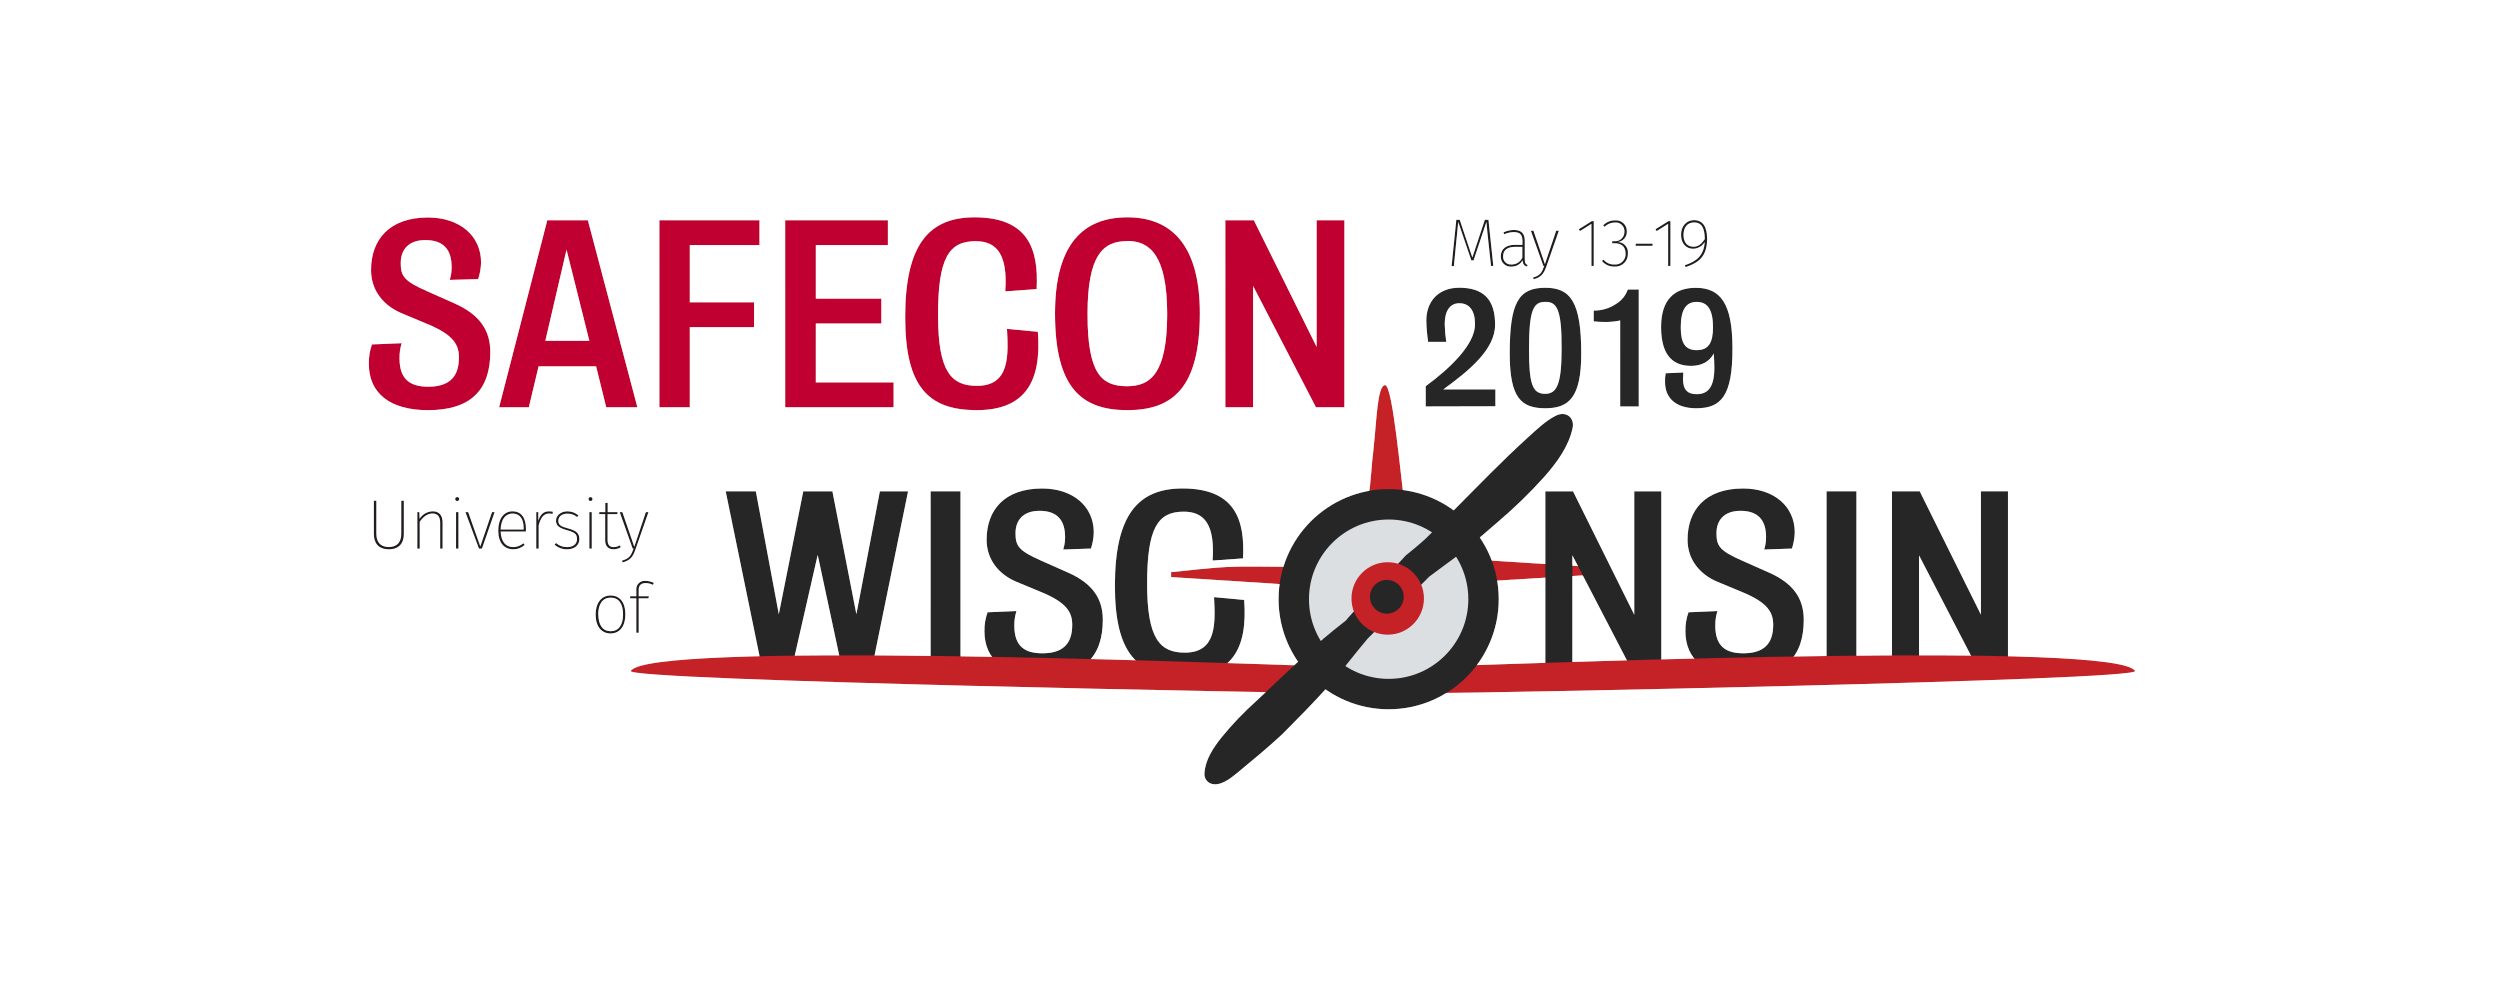
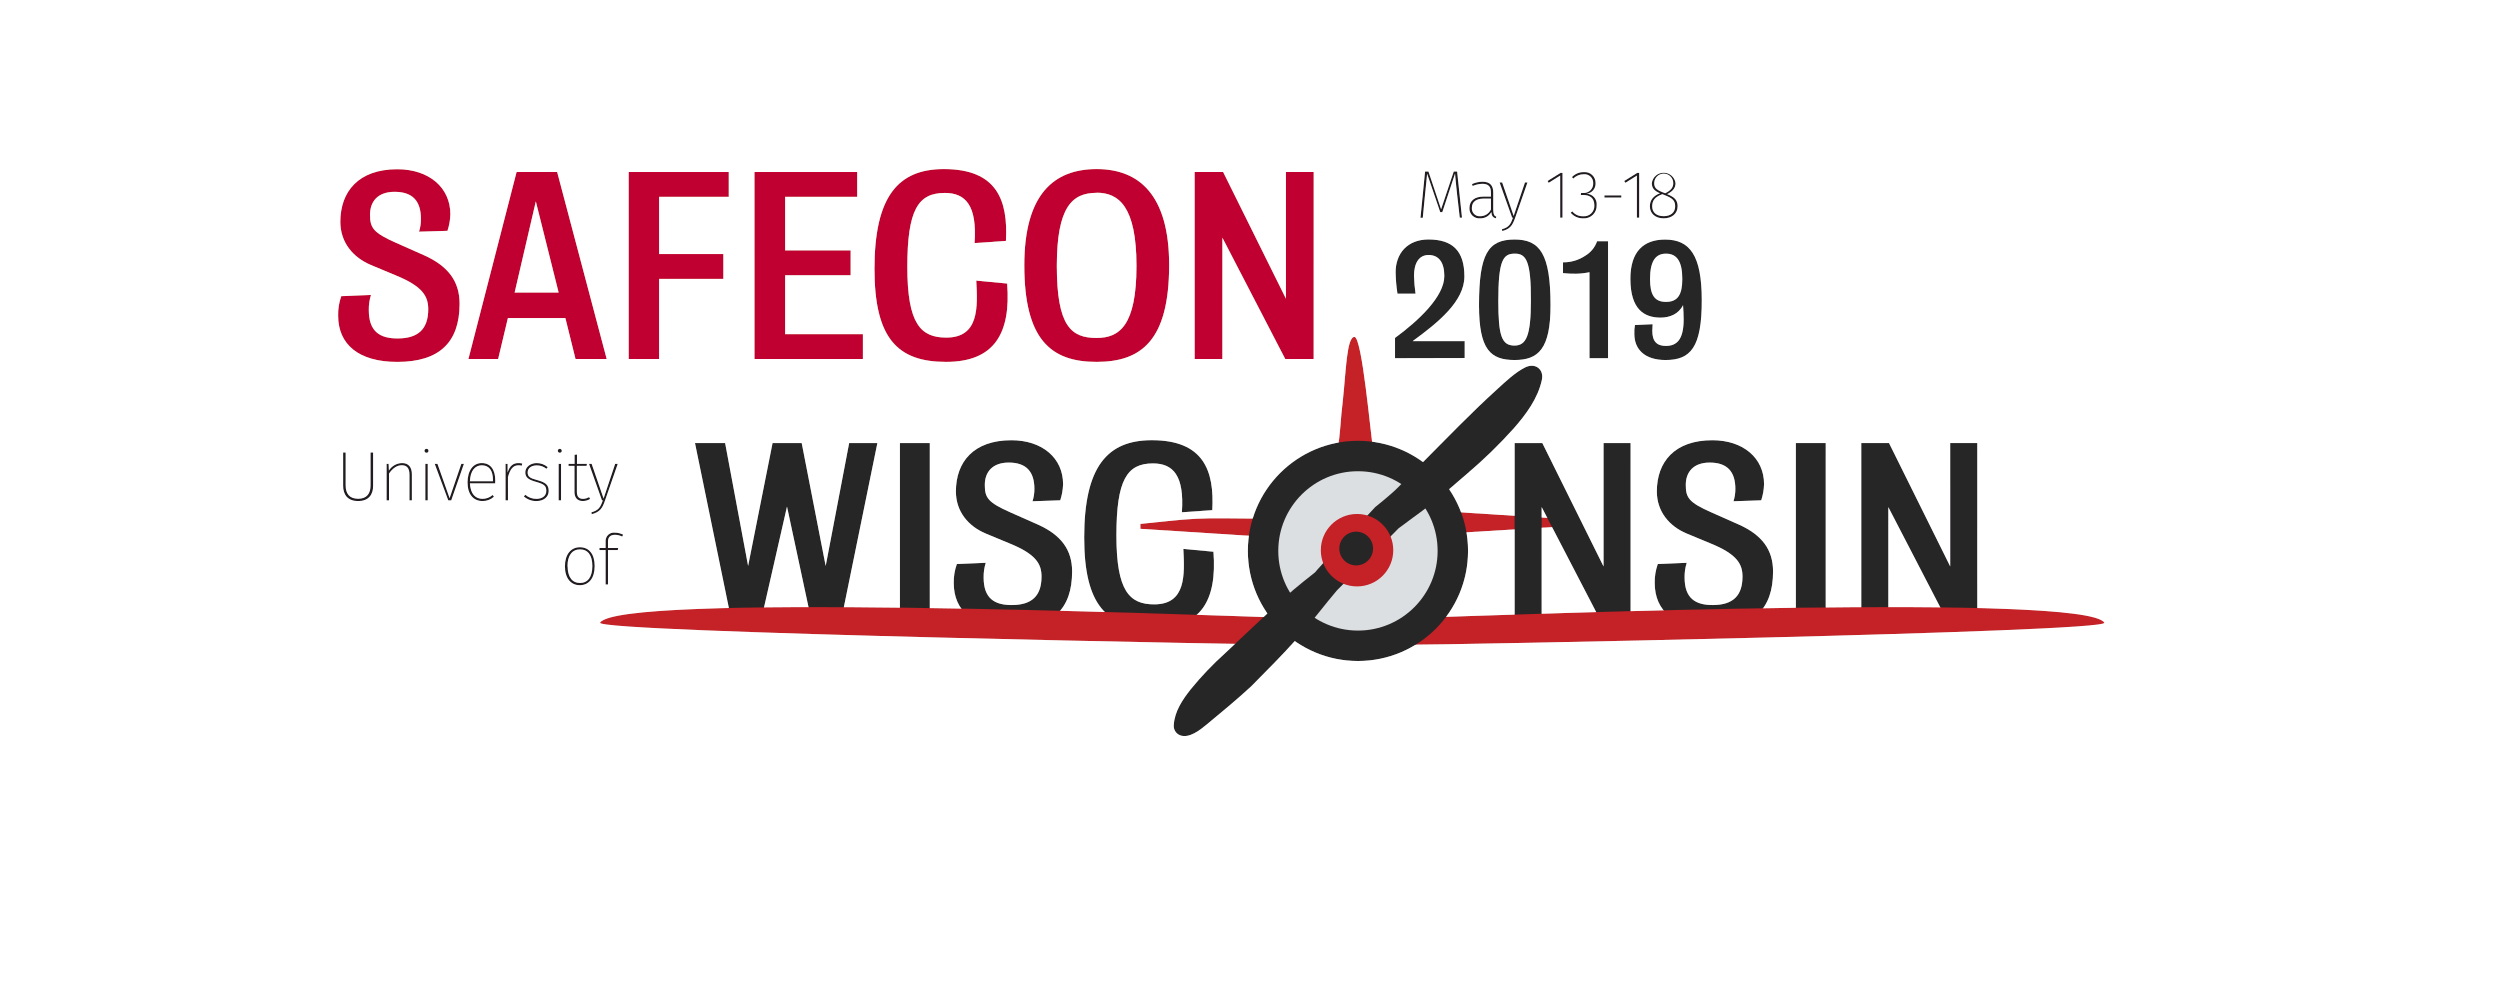
<svg xmlns="http://www.w3.org/2000/svg" id="Layer_1" data-name="Layer 1" viewBox="-100 -50 739.33 294.67">
  <defs>
    <style>.cls-1{fill:#c42026;}.cls-2{fill:#282728;}.cls-3{fill:#dbdfe1;stroke:#282728;stroke-miterlimit:10;stroke-width:9px;}.cls-4{fill:#c10230;}.cls-5{fill:#231f20;}</style>
    <filter id="shadow" x="-50%" y="-50%" width="200%" height="200%">
      <feDropShadow dx="0" dy="0" stdDeviation="35" flood-color="#ffffff" flood-opacity="1" />
      <feDropShadow dx="0" dy="0" stdDeviation="35" flood-color="#ffffff" flood-opacity=".5" />
    </filter>
  </defs>
  <g id="logo" filter="url(#shadow)">
    <g id="Airplane">
-       <path class="cls-1" d="M315.2,97.41c-2.49,0-7.76-.25-10.56-.25.88-4.79.8-8.31,1.58-14.65.93-8.7,1.14-18.54,3.42-18.61C311.92,64.05,314.37,92.59,315.2,97.41Z" />
-       <path class="cls-1" d="M338.68,121.94v-6.3l36,2.3v1.81Z" />
-       <path class="cls-1" d="M279.84,117.63v5.18l-33.51-2.15v-1.45c5.52-.53,11-1.26,16.52-1.53S274,117.63,279.84,117.63Z" />
+       <path class="cls-1" d="M315.2,97.41c-2.49,0-7.76-.25-10.56-.25.88-4.79.8-8.31,1.58-14.65.93-8.7,1.14-18.54,3.42-18.61C311.92,64.05,314.37,92.59,315.2,97.41Z" transform="translate(-9.08 -14.27)" />
+       <path class="cls-1" d="M338.68,121.94v-6.3l36,2.3v1.81Z" transform="translate(-9.08 -14.27)" />
+       <path class="cls-1" d="M279.84,117.63v5.18l-33.51-2.15v-1.45c5.52-.53,11-1.26,16.52-1.53S274,117.63,279.84,117.63Z" transform="translate(-9.08 -14.27)" />
      <g id="Wisconsin">
-         <path class="cls-2" d="M383.14,149.17,365,114.24v34.93h-8V95.3h8.2l18.1,36.48V95.3h8v53.87Z" />
-         <path class="cls-2" d="M415.48,150c-11.16,0-17.05-5-17.05-13.32a15.69,15.69,0,0,1,.91-5.61l8.56-.36a13.62,13.62,0,0,0-.63,4.35c0,6.18,3.23,8.14,8.28,8.14,6,0,8.84-2.74,8.84-8.42,0-3.71-1.62-6.59-9.33-9.75l-7.23-3c-5-2.11-8.77-6.39-8.77-12.42,0-8.77,5.26-15.15,16.42-15.15,9.12,0,15.29,5.26,15.29,13a16.77,16.77,0,0,1-.84,4.77l-8.21.28a11.74,11.74,0,0,0,.56-3.65c0-5-2.31-7.79-7.57-7.79-4.84,0-7.09,2.81-7.09,6.6s.91,5.19,7.58,8.13l8.06,3.58c6.95,3.09,10.17,7.51,10.17,13.89C433.43,144.4,427.61,150,415.48,150Z" />
-         <path class="cls-2" d="M440.17,149.17V95.3H449v53.87Z" />
-         <path class="cls-2" d="M485.62,149.17l-18.1-34.93v34.93h-8V95.3h8.2l18.1,36.48V95.3h8v53.87Z" />
-         <path class="cls-2" d="M157.54,149.17h-8.21l-7.51-35.07-8,35.07h-8.14L114.61,95.3h8.91l6.8,36.34,7.23-36.34h8.62l7.09,36.34L160.2,95.3h8.35Z" />
-         <path class="cls-2" d="M175.21,149.17V95.3h8.84v53.87Z" />
-         <path class="cls-2" d="M208.18,150c-11.15,0-17.05-5-17.05-13.32a15.69,15.69,0,0,1,.92-5.61l8.55-.36a13.62,13.62,0,0,0-.63,4.35c0,6.18,3.23,8.14,8.28,8.14,6,0,8.84-2.74,8.84-8.42,0-3.71-1.61-6.59-9.33-9.75l-7.23-3c-5-2.11-8.76-6.39-8.76-12.42,0-8.77,5.26-15.15,16.41-15.15,9.12,0,15.29,5.26,15.29,13a16.77,16.77,0,0,1-.84,4.77l-8.21.28a11.74,11.74,0,0,0,.56-3.65c0-5-2.31-7.79-7.57-7.79-4.84,0-7.09,2.81-7.09,6.6s.92,5.19,7.58,8.13l8.07,3.58c6.94,3.09,10.17,7.51,10.17,13.89C226.14,144.4,220.32,150,208.18,150Z" />
-         <path class="cls-2" d="M250.34,150c-14,0-20.63-6.73-20.63-26.79,0-20.9,6.81-28.76,20-28.76,15.37,0,18.52,9.05,17.89,20.69l-9,.63c.77-10.94-2.66-14.45-8.55-14.45-7.72,0-10.81,4.91-10.81,21.33S243.11,143,250.41,143c9.47,0,9-8.77,8.62-16.41l8.91.84C269.06,142,264.15,150,250.34,150Z" />
+         <path class="cls-2" d="M383.14,149.17,365,114.24v34.93h-8V95.3h8.2l18.1,36.48V95.3h8v53.87Z" transform="translate(-9.08 -14.27)" />
+         <path class="cls-2" d="M415.48,150c-11.16,0-17.05-5-17.05-13.32a15.69,15.69,0,0,1,.91-5.61l8.56-.36a13.62,13.62,0,0,0-.63,4.35c0,6.18,3.23,8.14,8.28,8.14,6,0,8.84-2.74,8.84-8.42,0-3.71-1.62-6.59-9.33-9.75l-7.23-3c-5-2.11-8.77-6.39-8.77-12.42,0-8.77,5.26-15.15,16.42-15.15,9.12,0,15.29,5.26,15.29,13a16.77,16.77,0,0,1-.84,4.77l-8.21.28a11.74,11.74,0,0,0,.56-3.65c0-5-2.31-7.79-7.57-7.79-4.84,0-7.09,2.81-7.09,6.6s.91,5.19,7.58,8.13l8.06,3.58c6.95,3.09,10.17,7.51,10.17,13.89C433.43,144.4,427.61,150,415.48,150Z" transform="translate(-9.08 -14.27)" />
+         <path class="cls-2" d="M440.17,149.17V95.3H449v53.87Z" transform="translate(-9.08 -14.27)" />
+         <path class="cls-2" d="M485.62,149.17l-18.1-34.93v34.93h-8V95.3h8.2l18.1,36.48V95.3h8v53.87Z" transform="translate(-9.08 -14.27)" />
+         <path class="cls-2" d="M157.54,149.17h-8.21l-7.51-35.07-8,35.07h-8.14L114.61,95.3h8.91l6.8,36.34,7.23-36.34h8.62l7.09,36.34L160.2,95.3h8.35Z" transform="translate(-9.08 -14.27)" />
+         <path class="cls-2" d="M175.21,149.17V95.3h8.84v53.87Z" transform="translate(-9.08 -14.27)" />
+         <path class="cls-2" d="M208.18,150c-11.15,0-17.05-5-17.05-13.32a15.69,15.69,0,0,1,.92-5.61l8.55-.36a13.62,13.62,0,0,0-.63,4.35c0,6.18,3.23,8.14,8.28,8.14,6,0,8.84-2.74,8.84-8.42,0-3.71-1.61-6.59-9.33-9.75l-7.23-3c-5-2.11-8.76-6.39-8.76-12.42,0-8.77,5.26-15.15,16.41-15.15,9.12,0,15.29,5.26,15.29,13a16.77,16.77,0,0,1-.84,4.77l-8.21.28a11.74,11.74,0,0,0,.56-3.65c0-5-2.31-7.79-7.57-7.79-4.84,0-7.09,2.81-7.09,6.6s.92,5.19,7.58,8.13l8.07,3.58c6.94,3.09,10.17,7.51,10.17,13.89C226.14,144.4,220.32,150,208.18,150Z" transform="translate(-9.08 -14.27)" />
+         <path class="cls-2" d="M250.34,150c-14,0-20.63-6.73-20.63-26.79,0-20.9,6.81-28.76,20-28.76,15.37,0,18.52,9.05,17.89,20.69l-9,.63c.77-10.94-2.66-14.45-8.55-14.45-7.72,0-10.81,4.91-10.81,21.33S243.11,143,250.41,143c9.47,0,9-8.77,8.62-16.41l8.91.84C269.06,142,264.15,150,250.34,150Z" transform="translate(-9.08 -14.27)" />
      </g>
-       <path class="cls-1" d="M293.7,147.12c-40.07-1.35-201.48-7.41-207.14,1.29-1.71,2.9,200.68,6.65,204,6.51a.76.76,0,0,0,.62-.41c1.37-2.66,1.68-3.69,3.09-6.3A.73.73,0,0,0,293.7,147.12Z" />
-       <path class="cls-1" d="M324.25,147.12c40.07-1.35,201.48-7.41,207.14,1.29,1.71,2.9-200.68,6.65-204,6.51a.76.76,0,0,1-.62-.41c-1.37-2.66-1.68-3.69-3.09-6.3A.73.73,0,0,1,324.25,147.12Z" />
-       <circle class="cls-3" cx="310.67" cy="127.2" r="28.06" />
-       <path class="cls-2" d="M360.17,72.9c-3,1.48-5.78,4.16-8.27,6.42-7.66,6.94-14.93,14.5-22.18,21.79q-3.59,3.6-7.13,7.23c-2.15,2.2-6.84,5.91-6.84,5.91S297.89,133.39,298,133.52c-5,3.92-8,6.44-11.76,9.95-4.73,4.38-10,9.48-14.75,13.87a95.17,95.17,0,0,0-10.24,10.73c-2.46,3.11-4.82,6.59-5.05,10.65a2.94,2.94,0,0,0,1.89,3c2.68,1,5.91-1.59,7.83-3.18,4.46-3.71,8.79-7.24,13.2-11.32,4.55-4.58,9.13-9.19,13.45-14l1.37-1.54c3.62-4.17,6.92-8.59,10.5-12.8.11-.13,18.26-18.38,18.26-18.38s3.71-2.78,4.27-3.17c1.92-1.36,3.8-2.79,5.64-4.25,3.58-2.84,7.09-5.88,10.5-8.85A142.22,142.22,0,0,0,356.71,91c3.66-4.16,7.2-8.93,8.36-14.42C365.72,73.47,363.1,71.48,360.17,72.9Z" />
-       <circle class="cls-1" cx="310.39" cy="126.98" r="10.71" />
-       <circle class="cls-2" cx="310.14" cy="126.49" r="4.99" />
+       <path class="cls-1" d="M293.7,147.12c-40.07-1.35-201.48-7.41-207.14,1.29-1.71,2.9,200.68,6.65,204,6.51a.76.76,0,0,0,.62-.41c1.37-2.66,1.68-3.69,3.09-6.3A.73.73,0,0,0,293.7,147.12Z" transform="translate(-9.08 -14.27)" />
+       <path class="cls-1" d="M324.25,147.12c40.07-1.35,201.48-7.41,207.14,1.29,1.71,2.9-200.68,6.65-204,6.51a.76.76,0,0,1-.62-.41c-1.37-2.66-1.68-3.69-3.09-6.3A.73.73,0,0,1,324.25,147.12Z" transform="translate(-9.08 -14.27)" />
+       <circle class="cls-3" cx="301.59" cy="112.92" r="28.06" />
+       <path class="cls-2" d="M360.17,72.9c-3,1.48-5.78,4.16-8.27,6.42-7.66,6.94-14.93,14.5-22.18,21.79q-3.59,3.6-7.13,7.23c-2.15,2.2-6.84,5.91-6.84,5.91S297.89,133.39,298,133.52c-5,3.92-8,6.44-11.76,9.95-4.73,4.38-10,9.48-14.75,13.87a95.17,95.17,0,0,0-10.24,10.73c-2.46,3.11-4.82,6.59-5.05,10.65a2.94,2.94,0,0,0,1.89,3c2.68,1,5.91-1.59,7.83-3.18,4.46-3.71,8.79-7.24,13.2-11.32,4.55-4.58,9.13-9.19,13.45-14l1.37-1.54c3.62-4.17,6.92-8.59,10.5-12.8.11-.13,18.26-18.38,18.26-18.38s3.71-2.78,4.27-3.17c1.92-1.36,3.8-2.79,5.64-4.25,3.58-2.84,7.09-5.88,10.5-8.85A142.22,142.22,0,0,0,356.71,91c3.66-4.16,7.2-8.93,8.36-14.42C365.72,73.47,363.1,71.48,360.17,72.9Z" transform="translate(-9.08 -14.27)" />
+       <circle class="cls-1" cx="301.32" cy="112.71" r="10.71" />
+       <circle class="cls-2" cx="301.07" cy="112.22" r="4.99" />
    </g>
-     <path class="cls-4" d="M26.57,71.3c-11.44,0-17.49-5.18-17.49-13.68A16.31,16.31,0,0,1,10,51.86l8.79-.36A14,14,0,0,0,18.15,56c0,6.34,3.31,8.36,8.5,8.36,6.12,0,9.07-2.81,9.07-8.64,0-3.82-1.66-6.77-9.58-10l-7.41-3.1c-5.12-2.16-9-6.55-9-12.74,0-9,5.4-15.56,16.84-15.56,9.37,0,15.7,5.4,15.7,13.32a17.08,17.08,0,0,1-.86,4.9L33,32.78A12,12,0,0,0,33.56,29c0-5.18-2.38-8-7.78-8-5,0-7.27,2.88-7.27,6.77s.94,5.33,7.78,8.35l8.28,3.67C41.7,43,45,47.54,45,54.09,45,65.54,39,71.3,26.57,71.3Z" />
-     <path class="cls-4" d="M79.28,70.44l-3-12.1h-17l-2.88,12.1H47.6l14.25-55.3h12L88.5,70.44ZM67.54,23.85,61.28,50.78h13Z" />
-     <path class="cls-4" d="M104,22.48V39.4h19v7.35H104V70.44H95V15.14h29.6v7.34Z" />
-     <path class="cls-4" d="M132.2,70.44V15.14h30.38v7.34H141.27V38.32h19.37v7.35H141.27V63.09h23v7.35Z" />
-     <path class="cls-4" d="M188.86,71.3c-14.33,0-21.17-6.91-21.17-27.51,0-21.45,7-29.52,20.52-29.52,15.77,0,19,9.29,18.36,21.24l-9.28.65c.79-11.23-2.74-14.83-8.79-14.83-7.92,0-11.09,5-11.09,21.89s4,20.88,11.52,20.88c9.72,0,9.29-9,8.86-16.85l9.14.87C208.09,63,203.05,71.3,188.86,71.3Z" />
-     <path class="cls-4" d="M233.36,71.3C219.75,71.3,212,64.6,212,42.71c0-20.88,8.64-28.44,21.39-28.44,12.45,0,21.45,7.49,21.45,28.44C254.81,64.89,246.68,71.3,233.36,71.3Zm0-50c-7.2,0-11.74,4.17-11.74,21.6,0,17.86,4.25,21.31,11.74,21.31,6.69,0,11.81-3.53,11.81-21.31C245.17,25.29,239.91,21.26,233.36,21.26Z" />
-     <path class="cls-4" d="M289.16,70.44,270.58,34.58V70.44h-8.21V15.14h8.43l18.57,37.44V15.14h8.21v55.3Z" />
-     <path class="cls-2" d="M321.63,70.2v-6c7.11-5.22,14.58-12.28,14.58-18.31,0-4.19-1.76-6.21-4.64-6.21s-4.32,2.43-4.32,6.16a44.34,44.34,0,0,0,.45,5.27h-5.35a45.24,45.24,0,0,1-.54-6.35c0-5.49,3.46-9.67,9.72-9.67,7.06,0,10.62,3.33,10.62,10.93,0,7.34-7.7,13.59-15.3,19.13h15.39v5Z" />
-     <path class="cls-2" d="M357,70.74c-7.11,0-10.53-3-10.53-16.16,0-15.16,2.61-19.48,10.53-19.48,7.47,0,10.62,4.23,10.62,19.39C367.66,67.59,363.93,70.74,357,70.74Zm0-31.46c-3.47,0-4.82,2.12-4.82,14,0,10.3,1,13.18,4.77,13.18,3.47,0,4.86-2.88,4.86-13.18C361.9,41.31,360.33,39.28,357.09,39.28Z" />
-     <path class="cls-2" d="M379.14,70.2V44.77a21.31,21.31,0,0,1-4,.45,32.5,32.5,0,0,1-3.83-.18V41.85a11.59,11.59,0,0,0,6.66-2,8.05,8.05,0,0,0,3.42-4.23h3.24V70.2Z" />
-     <path class="cls-2" d="M401.64,70.74c-6.12,0-9.23-3.11-9.23-7.7a11.28,11.28,0,0,1,.18-2.65l5.22-.23c0,.59-.09,1.35-.09,2,0,3.11,1.4,4.41,4,4.41,3.29,0,5.27-1.93,5.27-7.83,0-1.08-.09-3.46-.18-4.23-1.35,2.7-4,3.69-6.66,3.69-4.77,0-8.91-2.38-8.91-11.47,0-8.1,3.91-11.61,10.26-11.61,7.29,0,10.84,4.63,10.84,17.86C412.39,67.09,409,70.74,401.64,70.74Zm.13-31.46c-3.24,0-4.72,2.43-4.72,7.52,0,4.59,1.26,6.75,4.72,6.75s4.82-2.12,4.82-6.75C406.59,41.67,405.06,39.28,401.77,39.28Z" />
-     <path class="cls-5" d="M15,112.44c-3.11,0-4.44-1.88-4.44-4.54V98.09h.73v9.75c0,2.34,1.08,3.94,3.71,3.94s3.67-1.64,3.67-3.94V98.09h.75v9.81C19.44,110.56,18.07,112.44,15,112.44Z" />
-     <path class="cls-5" d="M30.88,104.54v7.7h-.7v-7.59c0-1.91-.77-2.8-2.28-2.8s-2.78,1-3.78,2.46v7.93h-.7V101.45H24l.08,2A4.7,4.7,0,0,1,28,101.22C29.91,101.22,30.88,102.45,30.88,104.54Z" />
-     <path class="cls-5" d="M35.8,97.57a.56.56,0,0,1-.6.59.57.57,0,0,1-.58-.59A.56.56,0,0,1,35.2,97,.56.56,0,0,1,35.8,97.57Zm-.93,14.67V101.45h.7v10.79Z" />
-     <path class="cls-5" d="M41.65,112.24l-4-10.79h.8l3.59,10.16,3.47-10.16h.76l-3.75,10.79Z" />
-     <path class="cls-5" d="M55.52,107.2H48.05c.15,3.19,1.66,4.6,3.72,4.6a4.47,4.47,0,0,0,3-1.14l.38.5a4.9,4.9,0,0,1-3.36,1.28c-2.72,0-4.44-2-4.44-5.51s1.66-5.71,4.19-5.71c2.71,0,4,2.06,4,5.15C55.56,106.68,55.54,107,55.52,107.2Zm-.66-1.08c0-2.51-1-4.25-3.3-4.25-1.85,0-3.4,1.43-3.51,4.73h6.81Z" />
-     <path class="cls-5" d="M63.52,101.35l-.14.64a3.45,3.45,0,0,0-1-.12c-1.59,0-2.44,1.16-3.08,3.48v6.89h-.71V101.45h.6l0,2.57c.58-1.86,1.56-2.8,3.18-2.8A4.35,4.35,0,0,1,63.52,101.35Z" />
-     <path class="cls-5" d="M71.07,102.43l-.41.47a4.32,4.32,0,0,0-2.84-1c-1.58,0-2.7.81-2.7,2.09s.77,1.72,2.82,2.26c2.45.67,3.4,1.39,3.4,3.2s-1.51,3-3.63,3A5.44,5.44,0,0,1,64,111.07l.44-.47a4.77,4.77,0,0,0,3.29,1.2c1.66,0,2.91-.83,2.91-2.36s-.67-2-3-2.66-3.21-1.33-3.21-2.84,1.47-2.72,3.38-2.72A5,5,0,0,1,71.07,102.43Z" />
-     <path class="cls-5" d="M75.22,97.57a.56.56,0,0,1-.6.59.57.57,0,0,1-.58-.59.56.56,0,0,1,.58-.56A.56.56,0,0,1,75.22,97.57Zm-.93,14.67V101.45H75v10.79Z" />
-     <path class="cls-5" d="M81.42,112.44c-1.49,0-2.45-.89-2.45-2.67v-7.72H77.21v-.6H79V98.76l.71-.07v2.76h2.94l-.1.6H79.68v7.68c0,1.37.6,2.07,1.8,2.07a3.55,3.55,0,0,0,1.81-.52l.31.54A4.11,4.11,0,0,1,81.42,112.44Z" />
-     <path class="cls-5" d="M84.07,116.34l-.08-.56c2.16-.62,2.63-1.49,3.38-3.54H87.1l-3.83-10.79h.78l3.53,10.25L91,101.45h.77L88,112.28C87.21,114.66,86.44,115.7,84.07,116.34Z" />
-     <path class="cls-5" d="M84.94,131.69c0,3.56-1.72,5.64-4.39,5.64s-4.4-2.1-4.4-5.58,1.74-5.64,4.42-5.64S84.94,128.08,84.94,131.69Zm-8,.06c0,3.17,1.37,4.93,3.65,4.93s3.67-1.72,3.67-5-1.37-4.94-3.65-4.94S76.9,128.45,76.9,131.75Z" />
-     <path class="cls-5" d="M88.88,124.43v1.91h3l-.1.6H88.88v10.18h-.7V126.94H86.36v-.6h1.82v-2a2.44,2.44,0,0,1,2.72-2.55,5.42,5.42,0,0,1,2.46.6l-.27.56a4.88,4.88,0,0,0-2.13-.52C89.69,122.44,88.88,123,88.88,124.43Z" />
-     <path class="cls-5" d="M340.94,28.64l-.74-6.81c-.24-2.24-.52-4.9-.62-6.22L335.78,27h-.66l-3.88-11.37c-.08,1.18-.38,3.9-.6,6.06l-.68,7h-.68L330.68,15h1l3.74,11.15L339.12,15h1.06l1.44,13.65Z" />
-     <path class="cls-5" d="M351.76,28.36l-.16.48c-.82-.22-1.26-.72-1.32-1.86A3.65,3.65,0,0,1,347,28.84a2.9,2.9,0,0,1-3.16-3.08c0-2.16,1.64-3.35,4.12-3.35h2.28V21.27c0-1.76-.64-2.64-2.58-2.64a7.81,7.81,0,0,0-2.84.64l-.18-.56a7.66,7.66,0,0,1,3.06-.7c2.26,0,3.22,1.1,3.22,3.2v5.21C350.88,27.76,351.16,28.12,351.76,28.36ZM350.2,26.2V23h-2.14c-2.2,0-3.54.91-3.54,2.73A2.28,2.28,0,0,0,347,28.22,3.46,3.46,0,0,0,350.2,26.2Z" />
-     <path class="cls-5" d="M353.5,32.6l-.08-.54c2.08-.6,2.54-1.44,3.26-3.42h-.26l-3.7-10.41h.76l3.4,9.89,3.34-9.89H361l-3.64,10.45C356.52,31,355.78,32,353.5,32.6Z" />
-     <path class="cls-5" d="M370.64,28.64V16.19l-3.4,2.14-.34-.54,3.86-2.4h.56V28.64Z" />
-     <path class="cls-5" d="M381.1,18.41a3,3,0,0,1-2.68,3.16,3.06,3.06,0,0,1,3,3.39,3.72,3.72,0,0,1-4,3.88,4.61,4.61,0,0,1-3.68-1.66l.48-.4a3.88,3.88,0,0,0,3.16,1.44A3.05,3.05,0,0,0,380.74,25c0-2.13-1.3-3.06-3.22-3.06h-.8l.1-.6h.64a2.76,2.76,0,0,0,2.94-2.88,2.55,2.55,0,0,0-2.8-2.66,4.23,4.23,0,0,0-3.08,1.28l-.4-.44a4.69,4.69,0,0,1,3.52-1.46A3.17,3.17,0,0,1,381.1,18.41Z" />
-     <path class="cls-5" d="M388.72,22.06v.63h-5v-.63Z" />
-     <path class="cls-5" d="M393.32,28.64V16.19l-3.4,2.14-.34-.54,3.86-2.4H394V28.64Z" />
-     <path class="cls-5" d="M404.84,20.63c0,5.05-2.32,7.05-6.36,8.35l-.2-.56c3.54-1.14,5.62-2.92,5.86-6.86a4.09,4.09,0,0,1-3.44,2c-2.06,0-3.56-1.59-3.56-4.13s1.6-4.32,3.86-4.32C403.68,15.15,404.84,17.21,404.84,20.63Zm-.68.08c0-3.18-.9-4.94-3.12-4.94-1.94,0-3.18,1.32-3.18,3.72,0,2.2,1.14,3.48,2.92,3.48C402.22,23,403.2,22.15,404.16,20.71Z" />
+     <path class="cls-4" d="M26.57,71.3c-11.44,0-17.49-5.18-17.49-13.68A16.31,16.31,0,0,1,10,51.86l8.79-.36A14,14,0,0,0,18.15,56c0,6.34,3.31,8.36,8.5,8.36,6.12,0,9.07-2.81,9.07-8.64,0-3.82-1.66-6.77-9.58-10l-7.41-3.1c-5.12-2.16-9-6.55-9-12.74,0-9,5.4-15.56,16.84-15.56,9.37,0,15.7,5.4,15.7,13.32a17.08,17.08,0,0,1-.86,4.9L33,32.78A12,12,0,0,0,33.56,29c0-5.18-2.38-8-7.78-8-5,0-7.27,2.88-7.27,6.77s.94,5.33,7.78,8.35l8.28,3.67C41.7,43,45,47.54,45,54.09,45,65.54,39,71.3,26.57,71.3Z" transform="translate(-9.08 -14.27)" />
+     <path class="cls-4" d="M79.28,70.44l-3-12.1h-17l-2.88,12.1H47.6l14.25-55.3h12L88.5,70.44ZM67.54,23.85,61.28,50.78h13Z" transform="translate(-9.08 -14.27)" />
+     <path class="cls-4" d="M104,22.48V39.4h19v7.35H104V70.44H95V15.14h29.6v7.34Z" transform="translate(-9.08 -14.27)" />
+     <path class="cls-4" d="M132.2,70.44V15.14h30.38v7.34H141.27V38.32h19.37v7.35H141.27V63.09h23v7.35Z" transform="translate(-9.08 -14.27)" />
+     <path class="cls-4" d="M188.86,71.3c-14.33,0-21.17-6.91-21.17-27.51,0-21.45,7-29.52,20.52-29.52,15.77,0,19,9.29,18.36,21.24l-9.28.65c.79-11.23-2.74-14.83-8.79-14.83-7.92,0-11.09,5-11.09,21.89s4,20.88,11.52,20.88c9.72,0,9.29-9,8.86-16.85l9.14.87C208.09,63,203.05,71.3,188.86,71.3Z" transform="translate(-9.08 -14.27)" />
+     <path class="cls-4" d="M233.36,71.3C219.75,71.3,212,64.6,212,42.71c0-20.88,8.64-28.44,21.39-28.44,12.45,0,21.45,7.49,21.45,28.44C254.81,64.89,246.68,71.3,233.36,71.3Zm0-50c-7.2,0-11.74,4.17-11.74,21.6,0,17.86,4.25,21.31,11.74,21.31,6.69,0,11.81-3.53,11.81-21.31C245.17,25.29,239.91,21.26,233.36,21.26Z" transform="translate(-9.08 -14.27)" />
+     <path class="cls-4" d="M289.16,70.44,270.58,34.58V70.44h-8.21V15.14h8.43l18.57,37.44V15.14h8.21v55.3Z" transform="translate(-9.08 -14.27)" />
+     <path class="cls-2" d="M321.63,70.2v-6c7.11-5.22,14.58-12.28,14.58-18.31,0-4.19-1.76-6.21-4.64-6.21s-4.32,2.43-4.32,6.16a44.34,44.34,0,0,0,.45,5.27h-5.35a45.24,45.24,0,0,1-.54-6.35c0-5.49,3.46-9.67,9.72-9.67,7.06,0,10.62,3.33,10.62,10.93,0,7.34-7.7,13.59-15.3,19.13h15.39v5Z" transform="translate(-9.08 -14.27)" />
+     <path class="cls-2" d="M357,70.74c-7.11,0-10.53-3-10.53-16.16,0-15.16,2.61-19.48,10.53-19.48,7.47,0,10.62,4.23,10.62,19.39C367.66,67.59,363.93,70.74,357,70.74Zm0-31.46c-3.47,0-4.82,2.12-4.82,14,0,10.3,1,13.18,4.77,13.18,3.47,0,4.86-2.88,4.86-13.18C361.9,41.31,360.33,39.28,357.09,39.28Z" transform="translate(-9.08 -14.27)" />
+     <path class="cls-2" d="M379.14,70.2V44.77a21.31,21.31,0,0,1-4,.45,32.5,32.5,0,0,1-3.83-.18V41.85a11.59,11.59,0,0,0,6.66-2,8.05,8.05,0,0,0,3.42-4.23h3.24V70.2Z" transform="translate(-9.08 -14.27)" />
+     <path class="cls-2" d="M401.64,70.74c-6.12,0-9.23-3.11-9.23-7.7a11.28,11.28,0,0,1,.18-2.65l5.22-.23c0,.59-.09,1.35-.09,2,0,3.11,1.4,4.41,4,4.41,3.29,0,5.27-1.93,5.27-7.83,0-1.08-.09-3.46-.18-4.23-1.35,2.7-4,3.69-6.66,3.69-4.77,0-8.91-2.38-8.91-11.47,0-8.1,3.91-11.61,10.26-11.61,7.29,0,10.84,4.63,10.84,17.86C412.39,67.09,409,70.74,401.64,70.74Zm.13-31.46c-3.24,0-4.72,2.43-4.72,7.52,0,4.59,1.26,6.75,4.72,6.75s4.82-2.12,4.82-6.75C406.59,41.67,405.06,39.28,401.77,39.28Z" transform="translate(-9.08 -14.27)" />
+     <path class="cls-5" d="M15,112.44c-3.11,0-4.44-1.88-4.44-4.54V98.09h.73v9.75c0,2.34,1.08,3.94,3.71,3.94s3.67-1.64,3.67-3.94V98.09h.75v9.81C19.44,110.56,18.07,112.44,15,112.44Z" transform="translate(-9.08 -14.27)" />
+     <path class="cls-5" d="M30.88,104.54v7.7h-.7v-7.59c0-1.91-.77-2.8-2.28-2.8s-2.78,1-3.78,2.46v7.93h-.7V101.45H24l.08,2A4.7,4.7,0,0,1,28,101.22C29.91,101.22,30.88,102.45,30.88,104.54Z" transform="translate(-9.08 -14.27)" />
+     <path class="cls-5" d="M35.8,97.57a.56.56,0,0,1-.6.59.57.57,0,0,1-.58-.59A.56.56,0,0,1,35.2,97,.56.56,0,0,1,35.8,97.57Zm-.93,14.67V101.45h.7v10.79Z" transform="translate(-9.08 -14.27)" />
+     <path class="cls-5" d="M41.65,112.24l-4-10.79h.8l3.59,10.16,3.47-10.16h.76l-3.75,10.79Z" transform="translate(-9.08 -14.27)" />
+     <path class="cls-5" d="M55.52,107.2H48.05c.15,3.19,1.66,4.6,3.72,4.6a4.47,4.47,0,0,0,3-1.14l.38.5a4.9,4.9,0,0,1-3.36,1.28c-2.72,0-4.44-2-4.44-5.51s1.66-5.71,4.19-5.71c2.71,0,4,2.06,4,5.15C55.56,106.68,55.54,107,55.52,107.2Zm-.66-1.08c0-2.51-1-4.25-3.3-4.25-1.85,0-3.4,1.43-3.51,4.73h6.81Z" transform="translate(-9.08 -14.27)" />
+     <path class="cls-5" d="M63.52,101.35l-.14.64a3.45,3.45,0,0,0-1-.12c-1.59,0-2.44,1.16-3.08,3.48v6.89h-.71V101.45h.6l0,2.57c.58-1.86,1.56-2.8,3.18-2.8A4.35,4.35,0,0,1,63.52,101.35Z" transform="translate(-9.08 -14.27)" />
+     <path class="cls-5" d="M71.07,102.43l-.41.47a4.32,4.32,0,0,0-2.84-1c-1.58,0-2.7.81-2.7,2.09s.77,1.72,2.82,2.26c2.45.67,3.4,1.39,3.4,3.2s-1.51,3-3.63,3A5.44,5.44,0,0,1,64,111.07l.44-.47a4.77,4.77,0,0,0,3.29,1.2c1.66,0,2.91-.83,2.91-2.36s-.67-2-3-2.66-3.21-1.33-3.21-2.84,1.47-2.72,3.38-2.72A5,5,0,0,1,71.07,102.43Z" transform="translate(-9.08 -14.27)" />
+     <path class="cls-5" d="M75.22,97.57a.56.56,0,0,1-.6.59.57.57,0,0,1-.58-.59.56.56,0,0,1,.58-.56A.56.56,0,0,1,75.22,97.57Zm-.93,14.67V101.45H75v10.79Z" transform="translate(-9.08 -14.27)" />
+     <path class="cls-5" d="M81.42,112.44c-1.49,0-2.45-.89-2.45-2.67v-7.72H77.21v-.6H79V98.76l.71-.07v2.76h2.94l-.1.6H79.68v7.68c0,1.37.6,2.07,1.8,2.07a3.55,3.55,0,0,0,1.81-.52l.31.54A4.11,4.11,0,0,1,81.42,112.44Z" transform="translate(-9.08 -14.27)" />
+     <path class="cls-5" d="M84.07,116.34l-.08-.56c2.16-.62,2.63-1.49,3.38-3.54H87.1l-3.83-10.79h.78l3.53,10.25L91,101.45h.77L88,112.28C87.21,114.66,86.44,115.7,84.07,116.34Z" transform="translate(-9.08 -14.27)" />
+     <path class="cls-5" d="M84.94,131.69c0,3.56-1.72,5.64-4.39,5.64s-4.4-2.1-4.4-5.58,1.74-5.64,4.42-5.64S84.94,128.08,84.94,131.69Zm-8,.06c0,3.17,1.37,4.93,3.65,4.93s3.67-1.72,3.67-5-1.37-4.94-3.65-4.94S76.9,128.45,76.9,131.75Z" transform="translate(-9.08 -14.27)" />
+     <path class="cls-5" d="M88.88,124.43v1.91h3l-.1.6H88.88v10.18h-.7V126.94H86.36v-.6h1.82v-2a2.44,2.44,0,0,1,2.72-2.55,5.42,5.42,0,0,1,2.46.6l-.27.56a4.88,4.88,0,0,0-2.13-.52C89.69,122.44,88.88,123,88.88,124.43Z" transform="translate(-9.08 -14.27)" />
+     <path class="cls-5" d="M340.78,28.64,340,21.83c-.24-2.24-.52-4.9-.62-6.22L335.62,27H335l-3.88-11.37c-.08,1.18-.38,3.9-.6,6.06l-.68,7h-.68L330.52,15h1l3.74,11.15L339,15H340l1.44,13.65Z" transform="translate(-9.08 -14.27)" />
+     <path class="cls-5" d="M351.6,28.36l-.16.48c-.82-.22-1.26-.72-1.32-1.86a3.65,3.65,0,0,1-3.32,1.86,2.9,2.9,0,0,1-3.16-3.08c0-2.16,1.64-3.35,4.12-3.35H350V21.27c0-1.76-.64-2.64-2.58-2.64a7.81,7.81,0,0,0-2.84.64l-.18-.56a7.66,7.66,0,0,1,3.06-.7c2.26,0,3.22,1.1,3.22,3.2v5.21C350.72,27.76,351,28.12,351.6,28.36ZM350,26.2V23H347.9c-2.2,0-3.54.91-3.54,2.73a2.28,2.28,0,0,0,2.48,2.48A3.46,3.46,0,0,0,350,26.2Z" transform="translate(-9.08 -14.27)" />
+     <path class="cls-5" d="M353.34,32.6l-.08-.54c2.08-.6,2.54-1.44,3.26-3.42h-.26l-3.7-10.41h.76l3.4,9.89,3.34-9.89h.74l-3.64,10.45C356.36,31,355.62,32,353.34,32.6Z" transform="translate(-9.08 -14.27)" />
+     <path class="cls-5" d="M370.48,28.64V16.19l-3.4,2.14-.34-.54,3.86-2.4h.56V28.64Z" transform="translate(-9.08 -14.27)" />
+     <path class="cls-5" d="M380.94,18.41a3,3,0,0,1-2.68,3.16,3.06,3.06,0,0,1,3,3.39,3.72,3.72,0,0,1-4,3.88,4.61,4.61,0,0,1-3.68-1.66l.48-.4a3.88,3.88,0,0,0,3.16,1.44A3.05,3.05,0,0,0,380.58,25c0-2.13-1.3-3.06-3.22-3.06h-.8l.1-.6h.64a2.76,2.76,0,0,0,2.94-2.88,2.55,2.55,0,0,0-2.8-2.66,4.23,4.23,0,0,0-3.08,1.28l-.4-.44a4.69,4.69,0,0,1,3.52-1.46A3.17,3.17,0,0,1,380.94,18.41Z" transform="translate(-9.08 -14.27)" />
+     <path class="cls-5" d="M388.56,22.06v.63h-5v-.63Z" transform="translate(-9.08 -14.27)" />
+     <path class="cls-5" d="M393.16,28.64V16.19l-3.4,2.14-.34-.54,3.86-2.4h.56V28.64Z" transform="translate(-9.08 -14.27)" />
+     <path class="cls-5" d="M405.2,25.26c0,2.2-1.7,3.58-4.14,3.58S397,27.4,397,25.28c0-1.81,1.06-3.13,3-3.85-1.66-.7-2.42-1.5-2.42-3a3.53,3.53,0,0,1,7,0c0,1.44-.78,2.38-2.48,3.26C404.24,22.53,405.2,23.42,405.2,25.26Zm-.72,0c0-1.76-.92-2.42-3-3.25l-.8-.32c-2.14.78-3,1.84-3,3.59,0,1.92,1.4,2.92,3.4,2.92S404.48,27.2,404.48,25.26Zm-3.76-4.15.82.32c1.66-.84,2.38-1.68,2.38-3a2.82,2.82,0,0,0-5.64,0C398.28,19.67,398.78,20.35,400.72,21.11Z" transform="translate(-9.08 -14.27)" />
  </g>
</svg>
